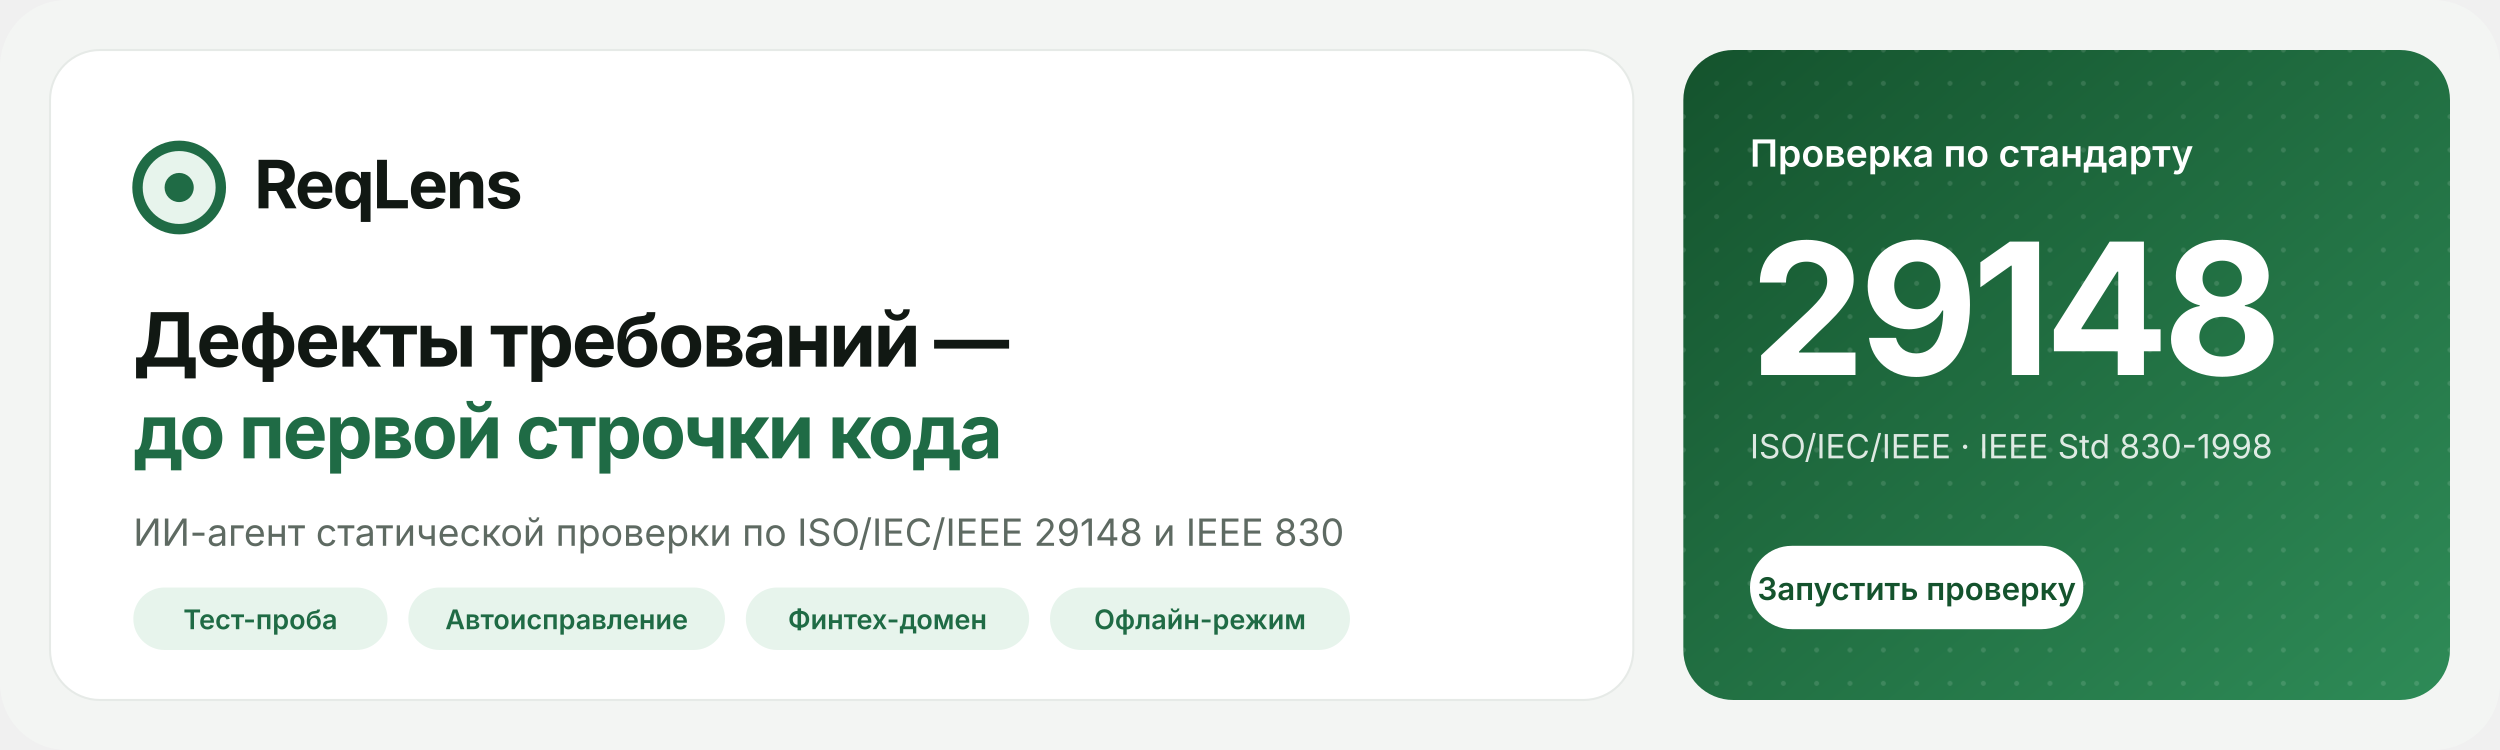
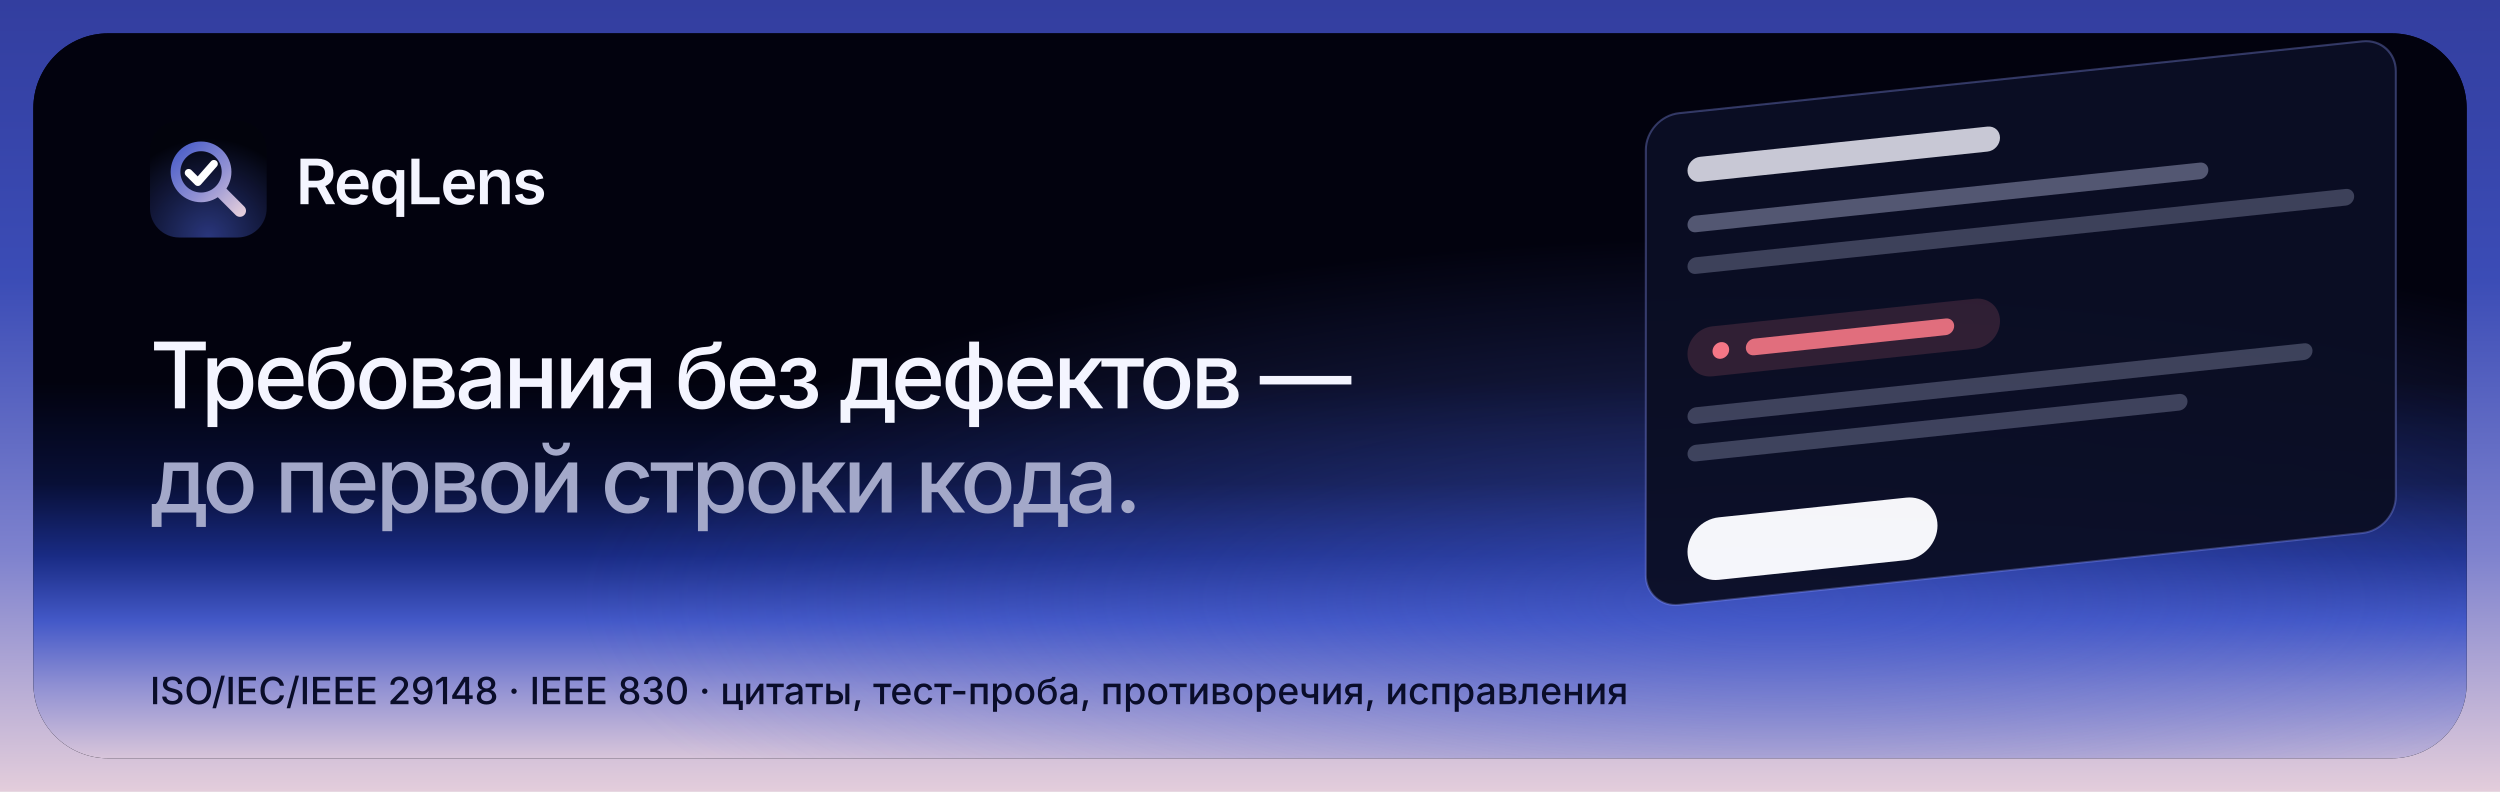
- <svg xmlns="http://www.w3.org/2000/svg" viewBox="0 0 1200 360" width="1200" height="360" role="img" aria-label="ReqLens — ИИ-ревью требований по ISO/IEC/IEEE 29148">
+ <svg xmlns="http://www.w3.org/2000/svg" viewBox="0 0 1200 380" width="1200" height="380" role="img" aria-label="ReqLens — ИИ-ревью требований по ISO/IEC/IEEE 29148">
  <defs>
-     <linearGradient id="hero" x1="0" y1="0" x2="1" y2="1">
-       <stop offset="0" stop-color="#14532D" />
-       <stop offset="1" stop-color="#2E8B57" />
+     <linearGradient id="page" x1="0" y1="0" x2="0" y2="1">
+       <stop offset="0" stop-color="#333E9F" />
+       <stop offset=".35" stop-color="#3B4CB6" />
+       <stop offset=".7" stop-color="#7E82CE" />
+       <stop offset="1" stop-color="#E3CDDB" />
    </linearGradient>
-     <pattern id="rings" width="16" height="16" patternUnits="userSpaceOnUse">
-       <circle cx="8" cy="8" r="1.2" fill="#ffffff" opacity=".12" />
-     </pattern>
+     <linearGradient id="dawn" x1="0" y1="0" x2="0" y2="1">
+       <stop offset="0" stop-color="#02020E" />
+       <stop offset=".48" stop-color="#02020E" />
+       <stop offset=".62" stop-color="#080F36" />
+       <stop offset=".72" stop-color="#192B84" />
+       <stop offset=".81" stop-color="#4459C8" />
+       <stop offset=".9" stop-color="#9191D3" />
+       <stop offset="1" stop-color="#D9C6DA" />
+     </linearGradient>
+     <radialGradient id="glow" cx=".72" cy=".78" r=".5">
+       <stop offset="0" stop-color="#4459C8" stop-opacity=".55" />
+       <stop offset="1" stop-color="#4459C8" stop-opacity="0" />
+     </radialGradient>
+     <clipPath id="pn">
+       <rect x="16" y="16" width="1168" height="348" rx="36" />
+     </clipPath>
  </defs>
-   <rect width="1200" height="360" rx="32" fill="#F3F5F3" />
-   <rect x="24" y="24" width="760" height="312" rx="24" fill="#FFFFFF" stroke="#E6EAE7" />
-   <g transform="translate(64 68)">
-     <circle cx="22" cy="22" r="20" fill="#E7F4EC" stroke="#1F6B45" stroke-width="5" />
-     <circle cx="22" cy="22" r="7" fill="#1F6B45" />
-     <text x="58" y="32" font-family="Inter, Segoe UI, Arial, sans-serif" font-size="32" font-weight="700" fill="#111813" letter-spacing="-1">ReqLens</text>
+   <rect width="1200" height="380" fill="url(#page)" />
+   <g clip-path="url(#pn)">
+     <rect x="16" y="16" width="1168" height="348" fill="#02030C" />
+     <rect x="16" y="16" width="1168" height="348" fill="url(#dawn)" />
+     <rect x="16" y="16" width="1168" height="348" fill="url(#glow)" />
+     <g transform="translate(790 56) skewY(-6)" opacity=".95">
+       <rect width="360" height="236" rx="16" fill="#0B0E24" stroke="#8E9BFF" stroke-opacity=".35" />
+       <rect x="20" y="22" width="150" height="12" rx="6" fill="#F4F5FF" opacity=".85" />
+       <rect x="20" y="50" width="250" height="8" rx="4" fill="#A3A8C9" opacity=".5" />
+       <rect x="20" y="70" width="320" height="8" rx="4" fill="#A3A8C9" opacity=".35" />
+       <rect x="20" y="104" width="150" height="24" rx="12" fill="#FF7B8A" fill-opacity=".16" />
+       <circle cx="36" cy="116" r="4" fill="#FF7B8A" />
+       <rect x="48" y="112" width="100" height="8" rx="4" fill="#FF7B8A" opacity=".9" />
+       <rect x="20" y="142" width="300" height="8" rx="4" fill="#A3A8C9" opacity=".35" />
+       <rect x="20" y="160" width="240" height="8" rx="4" fill="#A3A8C9" opacity=".35" />
+       <rect x="20" y="196" width="120" height="30" rx="15" fill="#FFFFFF" />
+     </g>
  </g>
-   <text x="64" y="176" font-family="Inter, Segoe UI, Arial, sans-serif" font-size="36" font-weight="700" fill="#111813" letter-spacing="-1">Дефекты требований —</text>
-   <text x="64" y="220" font-family="Inter, Segoe UI, Arial, sans-serif" font-size="36" font-weight="700" fill="#1F6B45" letter-spacing="-1">до первой строчки кода</text>
-   <text x="64" y="262" font-family="Inter, Segoe UI, Arial, sans-serif" font-size="18" fill="#5E6A62">ИИ-агент статической проверки по ISO/IEC/IEEE 29148 и IEEE 830</text>
-   <g font-family="Inter, Segoe UI, Arial, sans-serif" font-size="13" font-weight="600">
-     <rect x="64" y="282" width="122" height="30" rx="15" fill="#E7F4EC" />
-     <text x="125" y="302" text-anchor="middle" fill="#1F6B45">Тест-проба</text>
-     <rect x="196" y="282" width="152" height="30" rx="15" fill="#E7F4EC" />
-     <text x="272" y="302" text-anchor="middle" fill="#1F6B45">Автоисправление</text>
-     <rect x="358" y="282" width="136" height="30" rx="15" fill="#E7F4EC" />
-     <text x="426" y="302" text-anchor="middle" fill="#1F6B45">Финтех-домен</text>
-     <rect x="504" y="282" width="144" height="30" rx="15" fill="#E7F4EC" />
-     <text x="576" y="302" text-anchor="middle" fill="#1F6B45">Офлайн-режим</text>
-   </g>
-   <rect x="808" y="24" width="368" height="312" rx="24" fill="url(#hero)" />
-   <rect x="808" y="24" width="368" height="312" rx="24" fill="url(#rings)" />
-   <text x="840" y="80" font-family="Inter, Segoe UI, Arial, sans-serif" font-size="18" font-weight="600" fill="#FFFFFF">Проверка по стандарту</text>
-   <text x="840" y="180" font-family="Inter, Segoe UI, Arial, sans-serif" font-size="88" font-weight="700" fill="#FFFFFF" letter-spacing="-3">29148</text>
-   <text x="840" y="220" font-family="Inter, Segoe UI, Arial, sans-serif" font-size="16" fill="#FFFFFF" opacity=".85">ISO/IEC/IEEE · IEEE Std 830-1998</text>
-   <rect x="840" y="262" width="160" height="40" rx="20" fill="#FFFFFF" />
-   <text x="920" y="288" text-anchor="middle" font-family="Inter, Segoe UI, Arial, sans-serif" font-size="15" font-weight="600" fill="#14532D">Запустить проверку</text>
+   <svg x="72" y="58" width="56" height="56" viewBox="0 0 48 48" role="img" aria-label="ReqLens">
+     <defs>
+       <linearGradient id="bns" gradientUnits="userSpaceOnUse" x1="10" y1="9" x2="38" y2="38">
+         <stop offset="0" stop-color="#4459C8" />
+         <stop offset=".55" stop-color="#9191D3" />
+         <stop offset="1" stop-color="#E3CDDB" />
+       </linearGradient>
+       <radialGradient id="bng" cx=".5" cy="1" r=".85">
+         <stop offset="0" stop-color="#4459C8" stop-opacity=".6" />
+         <stop offset="1" stop-color="#4459C8" stop-opacity="0" />
+       </radialGradient>
+     </defs>
+     <rect width="48" height="48" rx="12" fill="#02030C" />
+     <rect width="48" height="48" rx="12" fill="url(#bng)" />
+     <circle cx="21.0" cy="21.0" r="10.5" fill="none" stroke="url(#bns)" stroke-width="4.0" />
+     <path d="M28.9 28.9L37.0 37.0" stroke="url(#bns)" stroke-width="5.0" stroke-linecap="round" />
+     <polyline points="15.9,21.4 19.7,25.2 26.3,17.7" fill="none" stroke="#FFFFFF" stroke-width="3.2" stroke-linecap="round" stroke-linejoin="round" />
+   </svg>
+   <text x="142" y="98" font-family="Inter, 'Segoe UI', Arial, sans-serif" font-size="30" font-weight="600" fill="#F4F5FF" letter-spacing="-0.8">ReqLens</text>
+   <text x="72" y="196" font-family="Inter, 'Segoe UI', Arial, sans-serif" font-size="44" font-weight="500" fill="#F4F5FF" letter-spacing="-1.8">Требования без дефектов —</text>
+   <text x="72" y="246" font-family="Inter, 'Segoe UI', Arial, sans-serif" font-size="44" font-weight="500" fill="#A3A8C9" letter-spacing="-1.8">до первой строки кода.</text>
+   <text x="72" y="338" font-family="Inter, 'Segoe UI', Arial, sans-serif" font-size="18" font-weight="500" fill="#0A0D2A">ISO/IEC/IEEE 29148 · IEEE 830 · цитаты, тест-проба, противоречия, исправления</text>
</svg>
